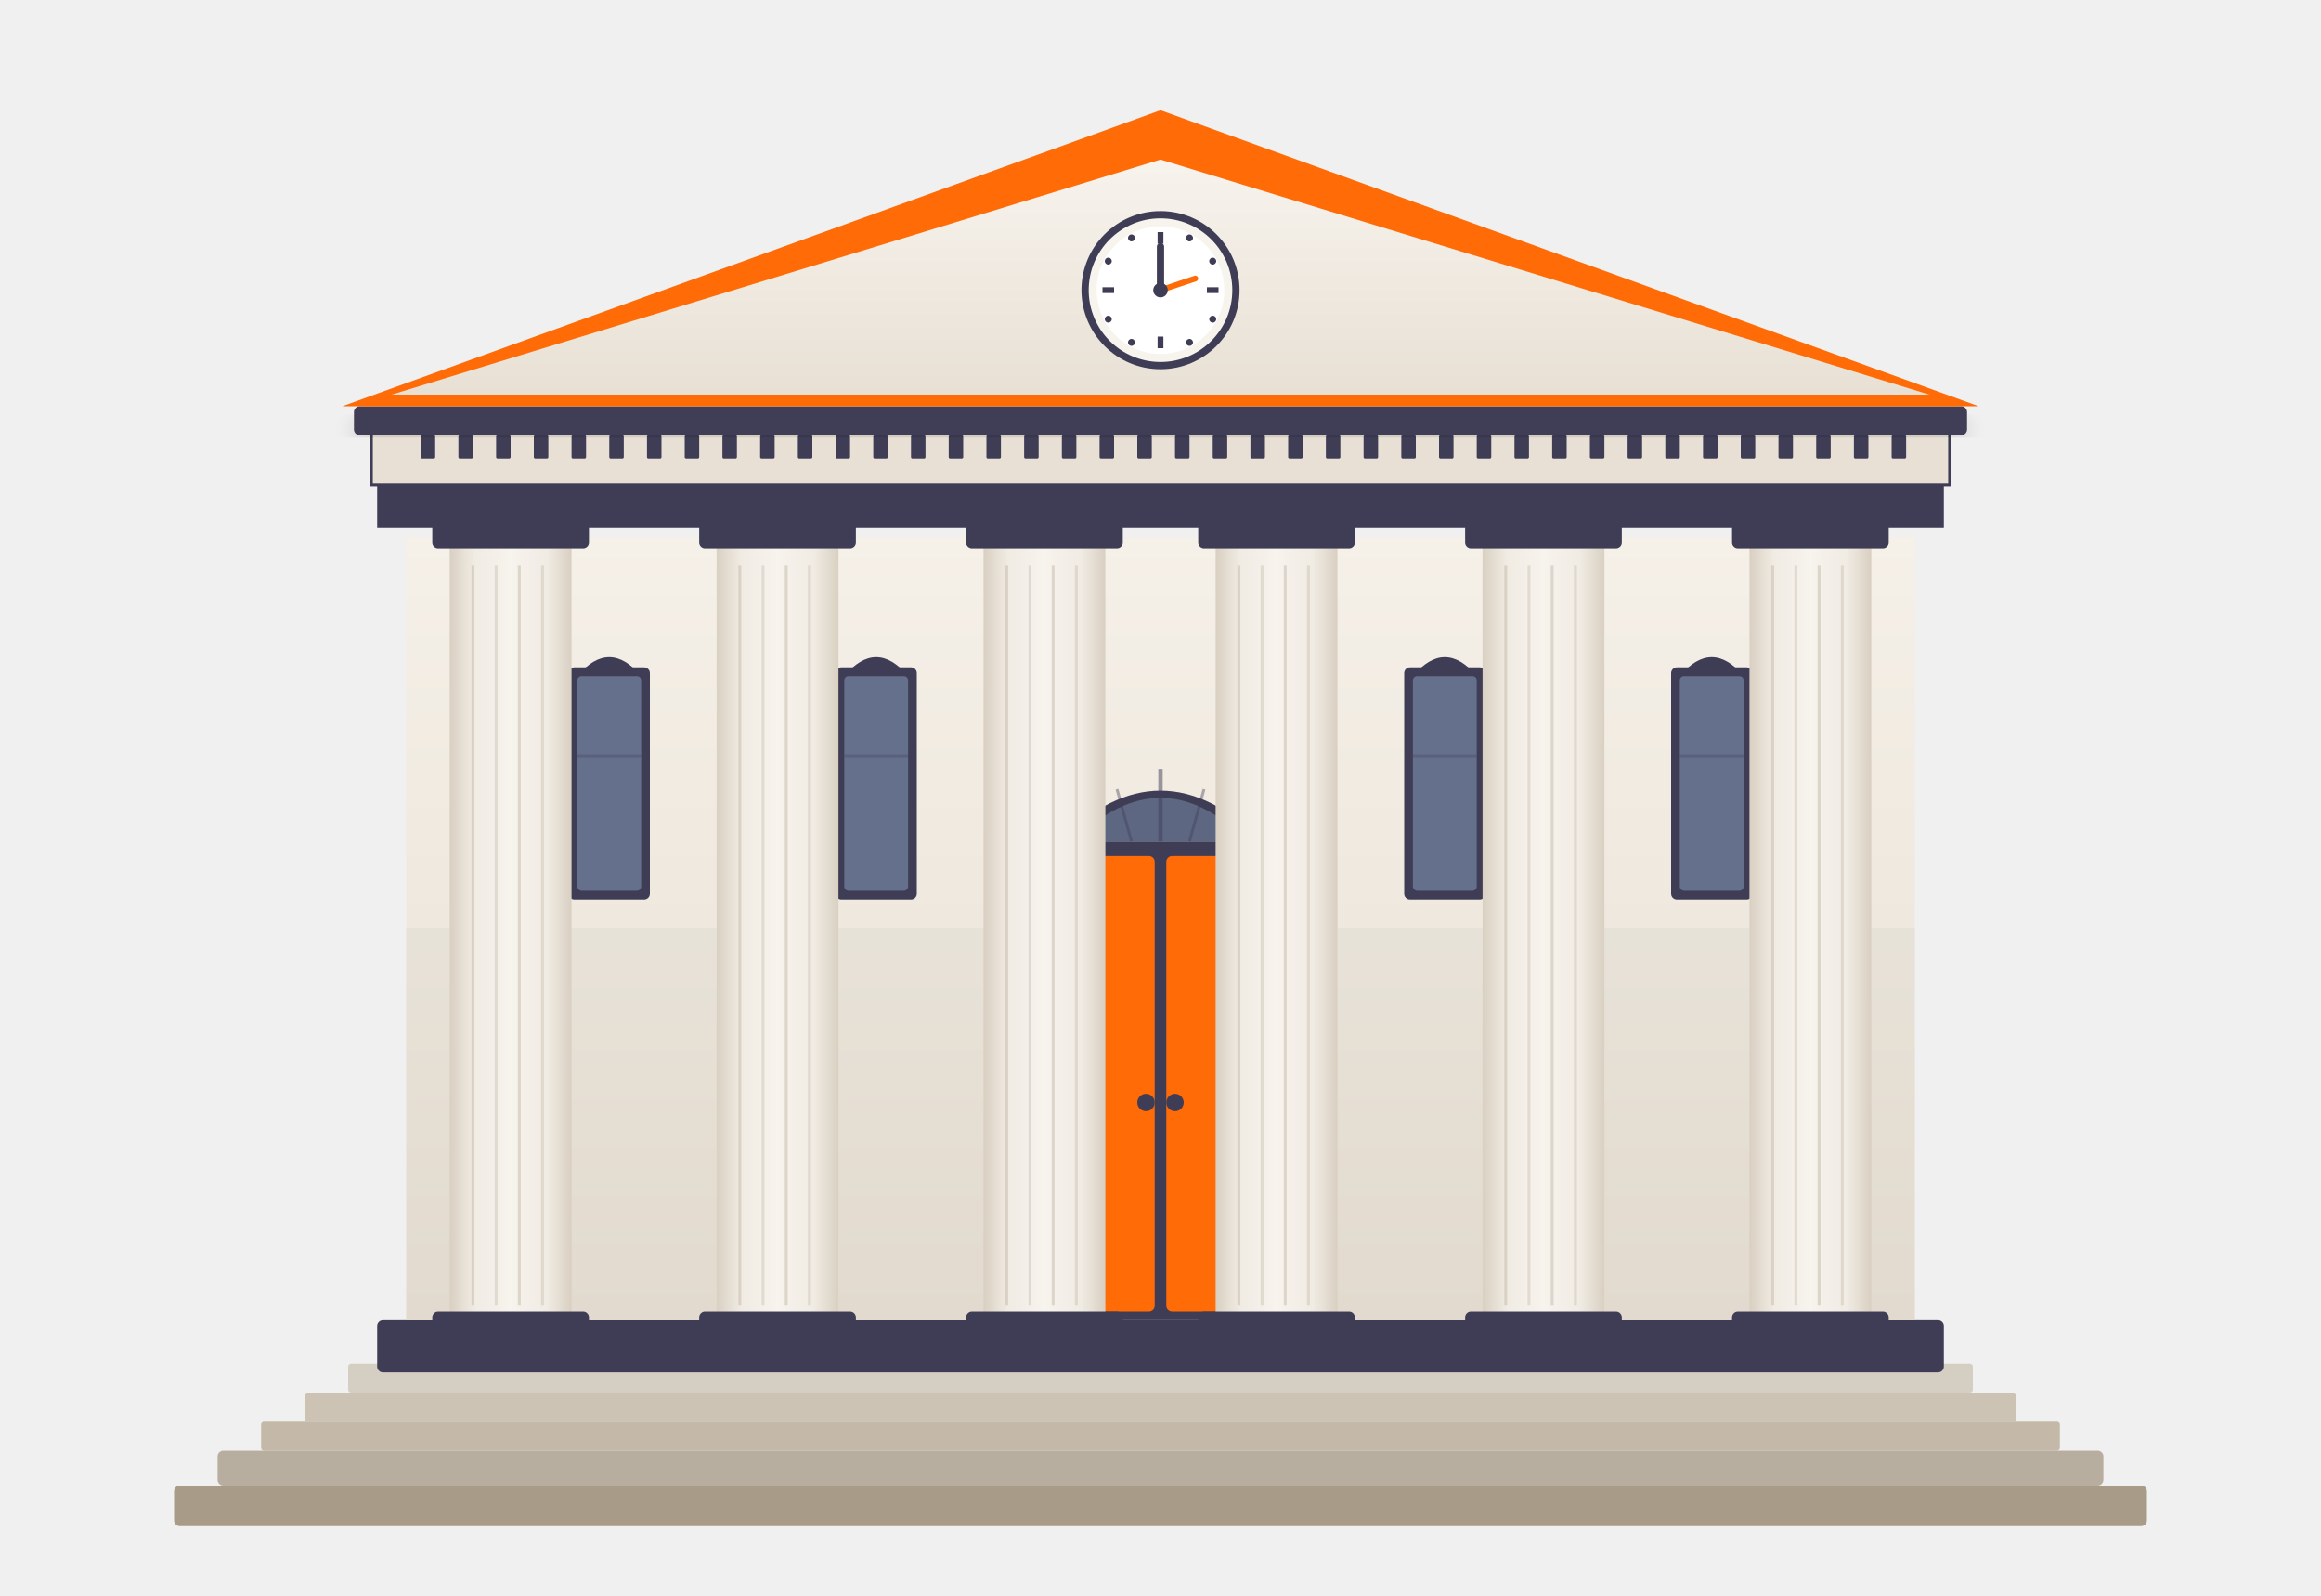
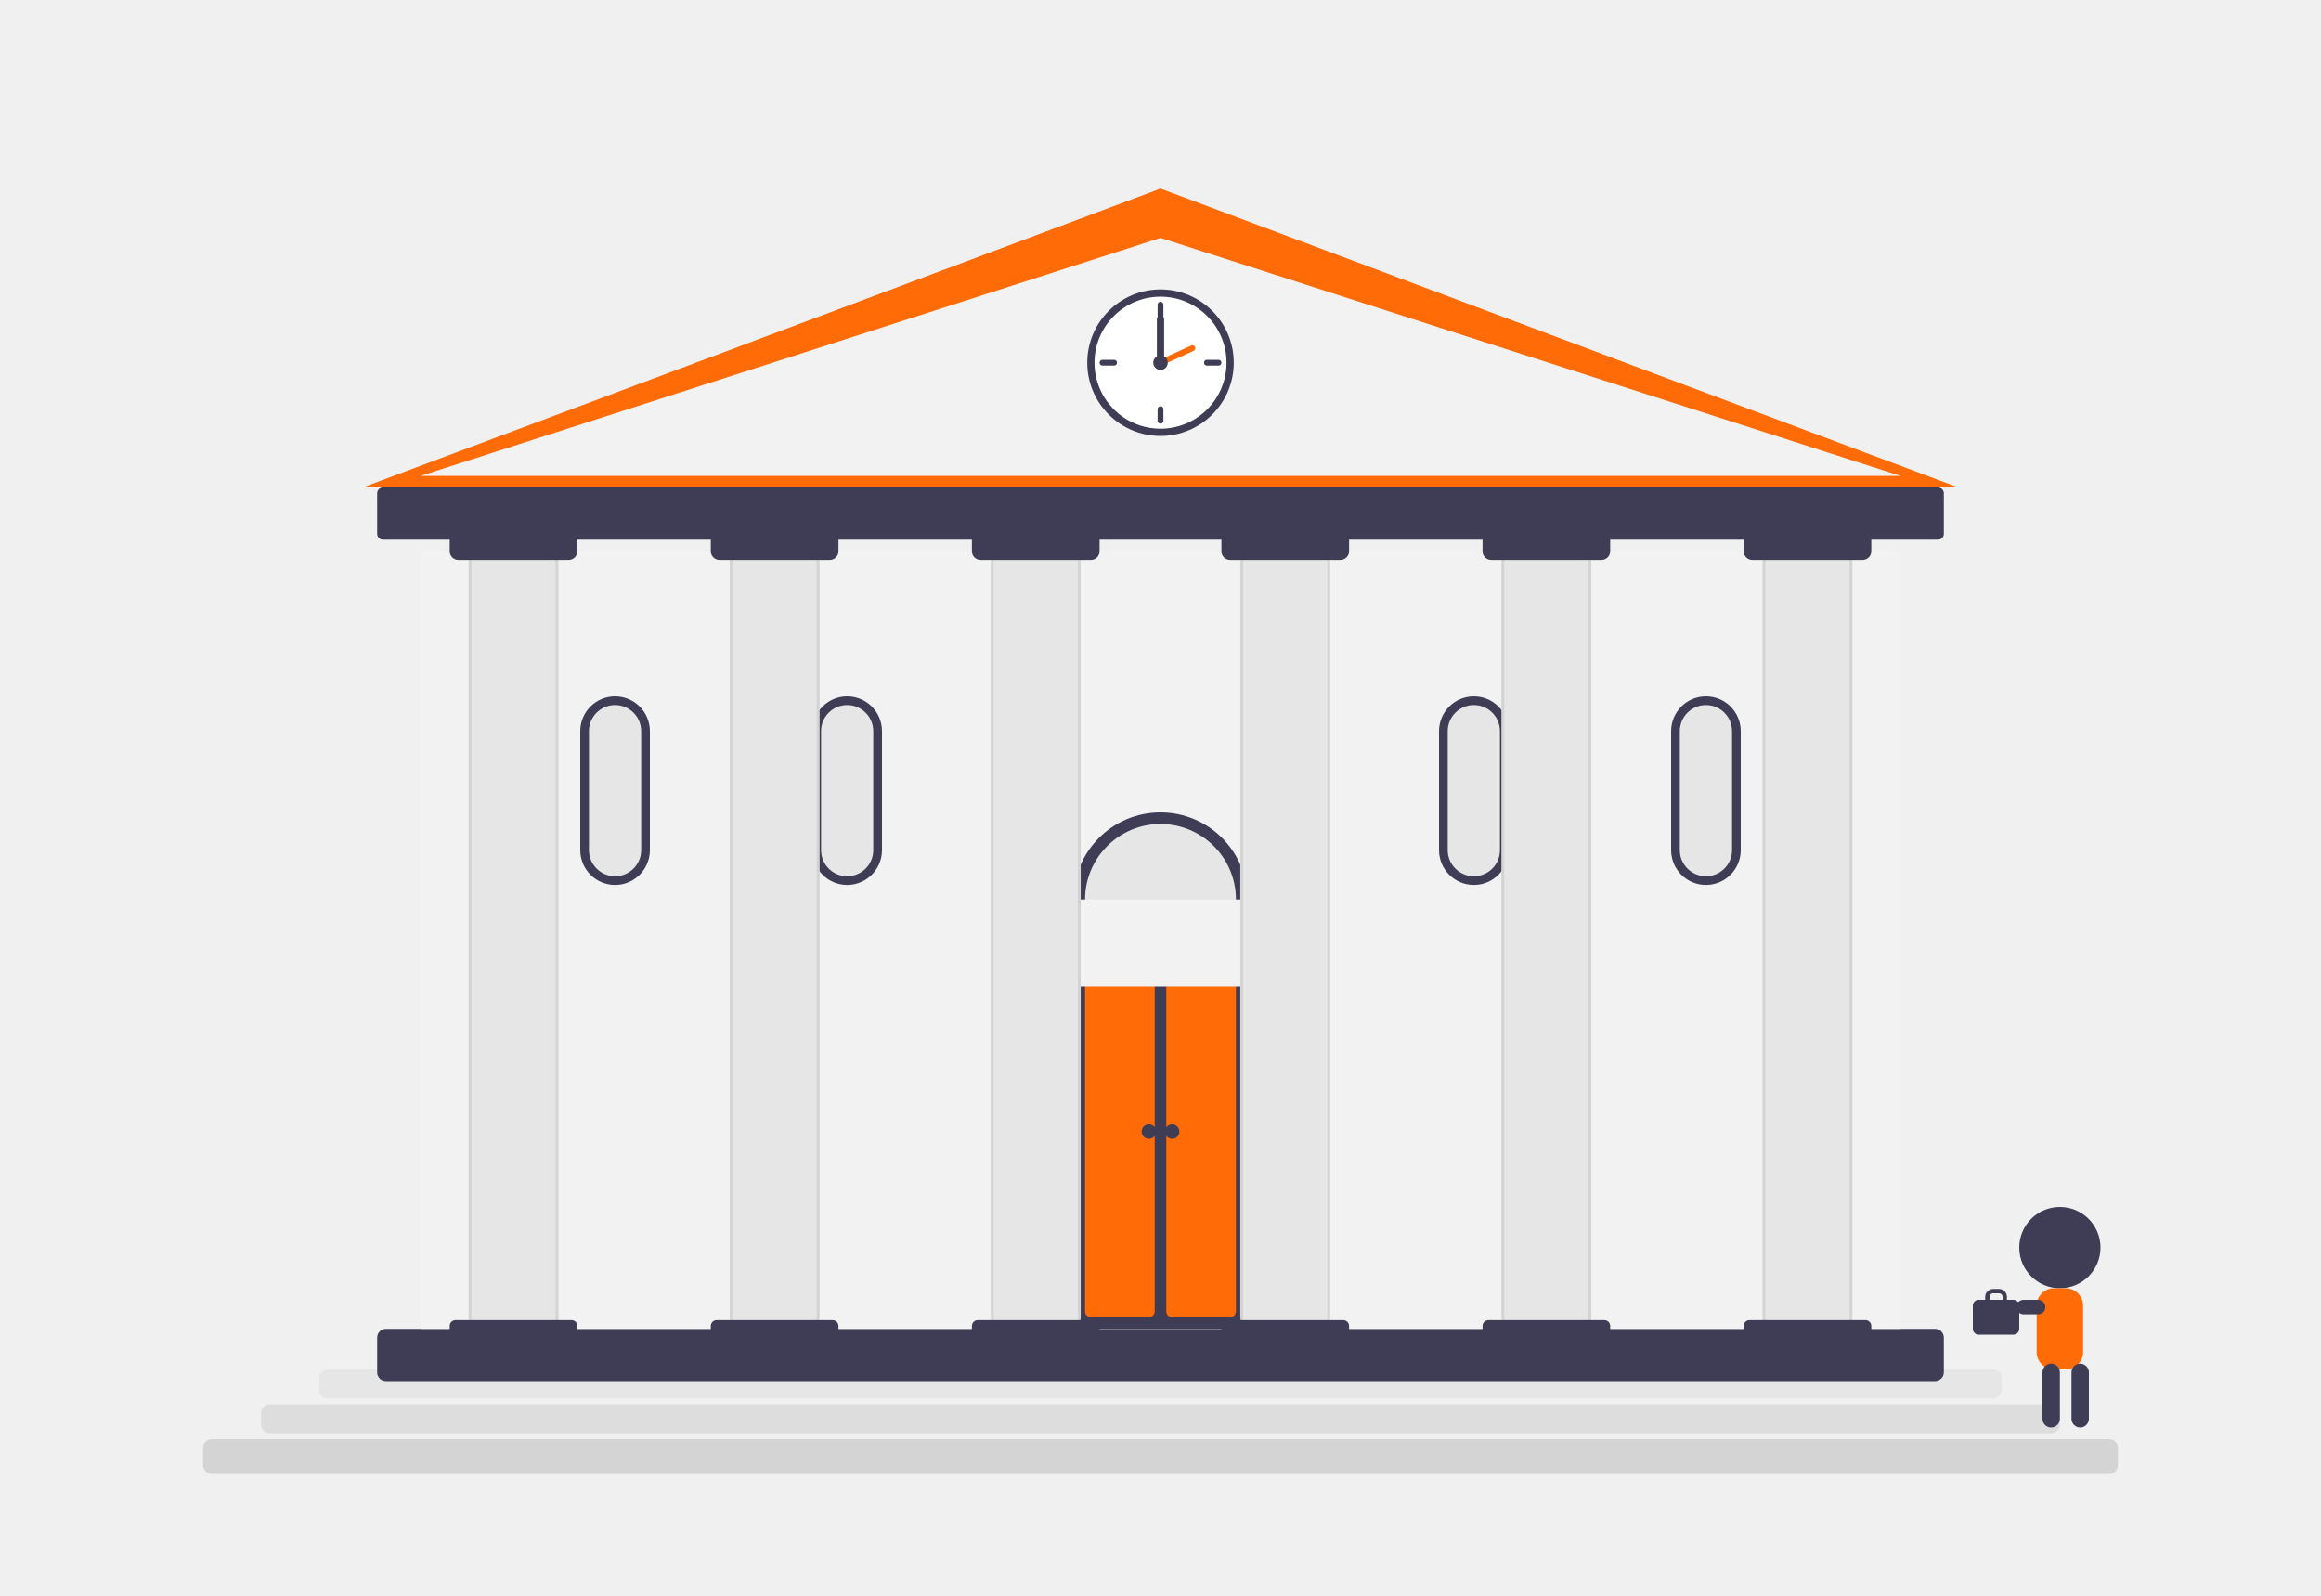
<svg xmlns="http://www.w3.org/2000/svg" width="800" height="550" viewBox="0 0 800 550" role="img">
-   <defs>
-     <linearGradient id="facadeGrad" x1="0" y1="0" x2="0" y2="1">
-       <stop offset="0%" stop-color="#f5f0e8" />
-       <stop offset="100%" stop-color="#e8e0d4" />
-     </linearGradient>
-     <linearGradient id="colGrad" x1="0" y1="0" x2="1" y2="0">
-       <stop offset="0%" stop-color="#d9d0c2" />
-       <stop offset="20%" stop-color="#f0ebe3" />
-       <stop offset="50%" stop-color="#f7f3ed" />
-       <stop offset="80%" stop-color="#f0ebe3" />
-       <stop offset="100%" stop-color="#d9d0c2" />
-     </linearGradient>
-     <linearGradient id="tympGrad" x1="0" y1="0" x2="0" y2="1">
-       <stop offset="0%" stop-color="#f7f3ed" />
-       <stop offset="100%" stop-color="#e8e0d4" />
-     </linearGradient>
-     <linearGradient id="stepGrad" x1="0" y1="0" x2="0" y2="1">
-       <stop offset="0%" stop-color="#e0d8cc" />
-       <stop offset="100%" stop-color="#ccc3b5" />
-     </linearGradient>
-     <filter id="shadow1" x="-2%" y="-2%" width="104%" height="110%">
-       <feDropShadow dx="0" dy="3" stdDeviation="3" flood-color="#000" flood-opacity="0.12" />
-     </filter>
-   </defs>
-   <rect x="120" y="470" width="560" height="10" rx="1" fill="#d5cec3" />
-   <rect x="105" y="480" width="590" height="10" rx="1" fill="#ccc3b5" />
-   <rect x="90" y="490" width="620" height="10" rx="1" fill="#c4b9a8" />
-   <rect x="75" y="500" width="650" height="12" rx="2" fill="#b8ae9f" />
-   <rect x="60" y="512" width="680" height="14" rx="2" fill="#a89b88" />
-   <rect x="130" y="455" width="540" height="18" rx="2" fill="#3f3d56" />
-   <rect x="140" y="185" width="520" height="270" rx="0" fill="url(#facadeGrad)" />
-   <rect x="140" y="320" width="520" height="135" rx="0" fill="#000" opacity="0.03" />
-   <rect x="196" y="230" width="28" height="80" rx="2" fill="#3f3d56" />
-   <rect x="199" y="233" width="22" height="74" rx="1.5" fill="#8ba4c4" opacity="0.5" />
-   <path d="M199,233 Q210,220 221,233" fill="#3f3d56" />
-   <rect x="199" y="260" width="22" height="1" fill="#3f3d56" opacity="0.3" />
-   <rect x="288" y="230" width="28" height="80" rx="2" fill="#3f3d56" />
-   <rect x="291" y="233" width="22" height="74" rx="1.5" fill="#8ba4c4" opacity="0.5" />
-   <path d="M291,233 Q302,220 313,233" fill="#3f3d56" />
-   <rect x="291" y="260" width="22" height="1" fill="#3f3d56" opacity="0.3" />
-   <rect x="484" y="230" width="28" height="80" rx="2" fill="#3f3d56" />
-   <rect x="487" y="233" width="22" height="74" rx="1.5" fill="#8ba4c4" opacity="0.5" />
-   <path d="M487,233 Q498,220 509,233" fill="#3f3d56" />
-   <rect x="487" y="260" width="22" height="1" fill="#3f3d56" opacity="0.3" />
-   <rect x="576" y="230" width="28" height="80" rx="2" fill="#3f3d56" />
-   <rect x="579" y="233" width="22" height="74" rx="1.5" fill="#8ba4c4" opacity="0.5" />
-   <path d="M579,233 Q590,220 601,233" fill="#3f3d56" />
-   <rect x="579" y="260" width="22" height="1" fill="#3f3d56" opacity="0.3" />
-   <rect x="365" y="290" width="70" height="165" rx="3" fill="#3f3d56" />
-   <rect x="370" y="295" width="28" height="157" rx="2" fill="#FF6B07" />
-   <rect x="402" y="295" width="28" height="157" rx="2" fill="#FF6B07" />
-   <circle cx="395" cy="380" r="3" fill="#3f3d56" />
-   <circle cx="405" cy="380" r="3" fill="#3f3d56" />
-   <path d="M365,290 Q400,255 435,290" fill="#3f3d56" />
-   <path d="M370,290 Q400,260 430,290" fill="#8ba4c4" opacity="0.4" />
-   <line x1="400" y1="265" x2="400" y2="290" stroke="#3f3d56" stroke-width="1.5" opacity="0.5" />
-   <line x1="385" y1="272" x2="390" y2="290" stroke="#3f3d56" stroke-width="1" opacity="0.4" />
-   <line x1="415" y1="272" x2="410" y2="290" stroke="#3f3d56" stroke-width="1" opacity="0.4" />
-   <rect x="155" y="185" width="42" height="270" rx="3" fill="url(#colGrad)" />
-   <line x1="163" y1="195" x2="163" y2="450" stroke="#c4b9a8" stroke-width="1" opacity="0.5" />
-   <line x1="171" y1="195" x2="171" y2="450" stroke="#c4b9a8" stroke-width="1" opacity="0.4" />
-   <line x1="179" y1="195" x2="179" y2="450" stroke="#c4b9a8" stroke-width="1" opacity="0.5" />
-   <line x1="187" y1="195" x2="187" y2="450" stroke="#c4b9a8" stroke-width="1" opacity="0.4" />
-   <rect x="247" y="185" width="42" height="270" rx="3" fill="url(#colGrad)" />
-   <line x1="255" y1="195" x2="255" y2="450" stroke="#c4b9a8" stroke-width="1" opacity="0.5" />
-   <line x1="263" y1="195" x2="263" y2="450" stroke="#c4b9a8" stroke-width="1" opacity="0.4" />
-   <line x1="271" y1="195" x2="271" y2="450" stroke="#c4b9a8" stroke-width="1" opacity="0.5" />
-   <line x1="279" y1="195" x2="279" y2="450" stroke="#c4b9a8" stroke-width="1" opacity="0.4" />
-   <rect x="339" y="185" width="42" height="270" rx="3" fill="url(#colGrad)" />
-   <line x1="347" y1="195" x2="347" y2="450" stroke="#c4b9a8" stroke-width="1" opacity="0.5" />
-   <line x1="355" y1="195" x2="355" y2="450" stroke="#c4b9a8" stroke-width="1" opacity="0.4" />
-   <line x1="363" y1="195" x2="363" y2="450" stroke="#c4b9a8" stroke-width="1" opacity="0.5" />
-   <line x1="371" y1="195" x2="371" y2="450" stroke="#c4b9a8" stroke-width="1" opacity="0.4" />
-   <rect x="419" y="185" width="42" height="270" rx="3" fill="url(#colGrad)" />
-   <line x1="427" y1="195" x2="427" y2="450" stroke="#c4b9a8" stroke-width="1" opacity="0.5" />
-   <line x1="435" y1="195" x2="435" y2="450" stroke="#c4b9a8" stroke-width="1" opacity="0.4" />
-   <line x1="443" y1="195" x2="443" y2="450" stroke="#c4b9a8" stroke-width="1" opacity="0.5" />
-   <line x1="451" y1="195" x2="451" y2="450" stroke="#c4b9a8" stroke-width="1" opacity="0.4" />
-   <rect x="511" y="185" width="42" height="270" rx="3" fill="url(#colGrad)" />
-   <line x1="519" y1="195" x2="519" y2="450" stroke="#c4b9a8" stroke-width="1" opacity="0.5" />
-   <line x1="527" y1="195" x2="527" y2="450" stroke="#c4b9a8" stroke-width="1" opacity="0.4" />
-   <line x1="535" y1="195" x2="535" y2="450" stroke="#c4b9a8" stroke-width="1" opacity="0.5" />
-   <line x1="543" y1="195" x2="543" y2="450" stroke="#c4b9a8" stroke-width="1" opacity="0.4" />
-   <rect x="603" y="185" width="42" height="270" rx="3" fill="url(#colGrad)" />
-   <line x1="611" y1="195" x2="611" y2="450" stroke="#c4b9a8" stroke-width="1" opacity="0.5" />
-   <line x1="619" y1="195" x2="619" y2="450" stroke="#c4b9a8" stroke-width="1" opacity="0.4" />
-   <line x1="627" y1="195" x2="627" y2="450" stroke="#c4b9a8" stroke-width="1" opacity="0.5" />
-   <line x1="635" y1="195" x2="635" y2="450" stroke="#c4b9a8" stroke-width="1" opacity="0.4" />
-   <rect x="149" y="179" width="54" height="10" rx="2" fill="#3f3d56" />
-   <rect x="241" y="179" width="54" height="10" rx="2" fill="#3f3d56" />
-   <rect x="333" y="179" width="54" height="10" rx="2" fill="#3f3d56" />
-   <rect x="413" y="179" width="54" height="10" rx="2" fill="#3f3d56" />
-   <rect x="505" y="179" width="54" height="10" rx="2" fill="#3f3d56" />
-   <rect x="597" y="179" width="54" height="10" rx="2" fill="#3f3d56" />
-   <rect x="149" y="452" width="54" height="6" rx="2" fill="#3f3d56" />
-   <rect x="241" y="452" width="54" height="6" rx="2" fill="#3f3d56" />
-   <rect x="333" y="452" width="54" height="6" rx="2" fill="#3f3d56" />
-   <rect x="413" y="452" width="54" height="6" rx="2" fill="#3f3d56" />
-   <rect x="505" y="452" width="54" height="6" rx="2" fill="#3f3d56" />
-   <rect x="597" y="452" width="54" height="6" rx="2" fill="#3f3d56" />
-   <rect x="130" y="164" width="540" height="18" rx="0" fill="#3f3d56" />
-   <rect x="128" y="147" width="544" height="20" rx="0" fill="#e8e0d4" stroke="#3f3d56" stroke-width="1" />
-   <g fill="#3f3d56">
-     <rect x="145" y="150" width="5" height="8" rx="0.5" />
-     <rect x="158" y="150" width="5" height="8" rx="0.5" />
-     <rect x="171" y="150" width="5" height="8" rx="0.5" />
-     <rect x="184" y="150" width="5" height="8" rx="0.5" />
-     <rect x="197" y="150" width="5" height="8" rx="0.5" />
-     <rect x="210" y="150" width="5" height="8" rx="0.5" />
-     <rect x="223" y="150" width="5" height="8" rx="0.5" />
-     <rect x="236" y="150" width="5" height="8" rx="0.5" />
-     <rect x="249" y="150" width="5" height="8" rx="0.5" />
-     <rect x="262" y="150" width="5" height="8" rx="0.5" />
-     <rect x="275" y="150" width="5" height="8" rx="0.5" />
-     <rect x="288" y="150" width="5" height="8" rx="0.5" />
-     <rect x="301" y="150" width="5" height="8" rx="0.5" />
-     <rect x="314" y="150" width="5" height="8" rx="0.5" />
-     <rect x="327" y="150" width="5" height="8" rx="0.5" />
-     <rect x="340" y="150" width="5" height="8" rx="0.5" />
-     <rect x="353" y="150" width="5" height="8" rx="0.5" />
-     <rect x="366" y="150" width="5" height="8" rx="0.5" />
-     <rect x="379" y="150" width="5" height="8" rx="0.5" />
-     <rect x="392" y="150" width="5" height="8" rx="0.5" />
-     <rect x="405" y="150" width="5" height="8" rx="0.5" />
-     <rect x="418" y="150" width="5" height="8" rx="0.5" />
-     <rect x="431" y="150" width="5" height="8" rx="0.5" />
-     <rect x="444" y="150" width="5" height="8" rx="0.5" />
-     <rect x="457" y="150" width="5" height="8" rx="0.5" />
-     <rect x="470" y="150" width="5" height="8" rx="0.5" />
-     <rect x="483" y="150" width="5" height="8" rx="0.5" />
-     <rect x="496" y="150" width="5" height="8" rx="0.5" />
-     <rect x="509" y="150" width="5" height="8" rx="0.5" />
-     <rect x="522" y="150" width="5" height="8" rx="0.5" />
-     <rect x="535" y="150" width="5" height="8" rx="0.5" />
-     <rect x="548" y="150" width="5" height="8" rx="0.5" />
-     <rect x="561" y="150" width="5" height="8" rx="0.5" />
-     <rect x="574" y="150" width="5" height="8" rx="0.5" />
-     <rect x="587" y="150" width="5" height="8" rx="0.5" />
-     <rect x="600" y="150" width="5" height="8" rx="0.5" />
-     <rect x="613" y="150" width="5" height="8" rx="0.5" />
-     <rect x="626" y="150" width="5" height="8" rx="0.5" />
-     <rect x="639" y="150" width="5" height="8" rx="0.5" />
-     <rect x="652" y="150" width="5" height="8" rx="0.5" />
-   </g>
-   <rect x="122" y="140" width="556" height="10" rx="2" fill="#3f3d56" filter="url(#shadow1)" />
-   <polygon points="400,38 118,140 682,140" fill="#FF6B07" />
-   <polygon points="400,55 135,136 665,136" fill="url(#tympGrad)" />
-   <circle cx="400" cy="100" r="26" fill="#f7f3ed" stroke="#3f3d56" stroke-width="2.5" />
-   <circle cx="400" cy="100" r="22" fill="#fff" />
-   <line x1="400" y1="80" x2="400" y2="84" stroke="#3f3d56" stroke-width="2" />
-   <line x1="400" y1="116" x2="400" y2="120" stroke="#3f3d56" stroke-width="2" />
-   <line x1="380" y1="100" x2="384" y2="100" stroke="#3f3d56" stroke-width="2" />
-   <line x1="416" y1="100" x2="420" y2="100" stroke="#3f3d56" stroke-width="2" />
-   <circle cx="410" cy="82" r="1.2" fill="#3f3d56" />
-   <circle cx="418" cy="90" r="1.2" fill="#3f3d56" />
-   <circle cx="418" cy="110" r="1.2" fill="#3f3d56" />
-   <circle cx="410" cy="118" r="1.2" fill="#3f3d56" />
-   <circle cx="390" cy="118" r="1.2" fill="#3f3d56" />
-   <circle cx="382" cy="110" r="1.2" fill="#3f3d56" />
-   <circle cx="382" cy="90" r="1.2" fill="#3f3d56" />
-   <circle cx="390" cy="82" r="1.2" fill="#3f3d56" />
-   <line x1="400" y1="100" x2="400" y2="85" stroke="#3f3d56" stroke-width="2.5" stroke-linecap="round" />
-   <line x1="400" y1="100" x2="412" y2="96" stroke="#FF6B07" stroke-width="2" stroke-linecap="round" />
-   <circle cx="400" cy="100" r="2.5" fill="#3f3d56" />
+   <rect x="110" y="472" width="580" height="10" rx="3" fill="#e6e6e6" />
+   <rect x="90" y="484" width="620" height="10" rx="3" fill="#ddd" />
+   <rect x="70" y="496" width="660" height="12" rx="3" fill="#d4d4d4" />
+   <rect x="130" y="458" width="540" height="18" rx="3" fill="#3f3d56" />
+   <rect x="145" y="190" width="510" height="268" fill="#f2f2f2" />
+   <rect x="200" y="240" width="24" height="65" rx="12" fill="#3f3d56" />
+   <rect x="203" y="243" width="18" height="59" rx="9" fill="#e6e6e6" />
+   <rect x="280" y="240" width="24" height="65" rx="12" fill="#3f3d56" />
+   <rect x="283" y="243" width="18" height="59" rx="9" fill="#e6e6e6" />
+   <rect x="496" y="240" width="24" height="65" rx="12" fill="#3f3d56" />
+   <rect x="499" y="243" width="18" height="59" rx="9" fill="#e6e6e6" />
+   <rect x="576" y="240" width="24" height="65" rx="12" fill="#3f3d56" />
+   <rect x="579" y="243" width="18" height="59" rx="9" fill="#e6e6e6" />
+   <rect x="370" y="310" width="60" height="148" rx="4" fill="#3f3d56" />
+   <rect x="374" y="314" width="24" height="140" rx="2" fill="#FF6B07" />
+   <rect x="402" y="314" width="24" height="140" rx="2" fill="#FF6B07" />
+   <circle cx="400" cy="310" r="30" fill="#3f3d56" />
+   <circle cx="400" cy="310" r="26" fill="#e6e6e6" />
+   <rect x="370" y="310" width="60" height="30" fill="#f2f2f2" />
+   <circle cx="396" cy="390" r="2.5" fill="#3f3d56" />
+   <circle cx="404" cy="390" r="2.5" fill="#3f3d56" />
+   <rect x="162" y="190" width="30" height="268" rx="4" fill="#e6e6e6" stroke="#d4d4d4" stroke-width="1" />
+   <rect x="252" y="190" width="30" height="268" rx="4" fill="#e6e6e6" stroke="#d4d4d4" stroke-width="1" />
+   <rect x="342" y="190" width="30" height="268" rx="4" fill="#e6e6e6" stroke="#d4d4d4" stroke-width="1" />
+   <rect x="428" y="190" width="30" height="268" rx="4" fill="#e6e6e6" stroke="#d4d4d4" stroke-width="1" />
+   <rect x="518" y="190" width="30" height="268" rx="4" fill="#e6e6e6" stroke="#d4d4d4" stroke-width="1" />
+   <rect x="608" y="190" width="30" height="268" rx="4" fill="#e6e6e6" stroke="#d4d4d4" stroke-width="1" />
+   <rect x="155" y="183" width="44" height="10" rx="3" fill="#3f3d56" />
+   <rect x="245" y="183" width="44" height="10" rx="3" fill="#3f3d56" />
+   <rect x="335" y="183" width="44" height="10" rx="3" fill="#3f3d56" />
+   <rect x="421" y="183" width="44" height="10" rx="3" fill="#3f3d56" />
+   <rect x="511" y="183" width="44" height="10" rx="3" fill="#3f3d56" />
+   <rect x="601" y="183" width="44" height="10" rx="3" fill="#3f3d56" />
+   <rect x="155" y="455" width="44" height="6" rx="2" fill="#3f3d56" />
+   <rect x="245" y="455" width="44" height="6" rx="2" fill="#3f3d56" />
+   <rect x="335" y="455" width="44" height="6" rx="2" fill="#3f3d56" />
+   <rect x="421" y="455" width="44" height="6" rx="2" fill="#3f3d56" />
+   <rect x="511" y="455" width="44" height="6" rx="2" fill="#3f3d56" />
+   <rect x="601" y="455" width="44" height="6" rx="2" fill="#3f3d56" />
+   <rect x="130" y="168" width="540" height="18" rx="2" fill="#3f3d56" />
+   <polygon points="400,65 125,168 675,168" fill="#FF6B07" />
+   <polygon points="400,82 145,164 655,164" fill="#f2f2f2" />
+   <circle cx="400" cy="125" r="24" fill="#fff" stroke="#3f3d56" stroke-width="2.5" />
+   <line x1="400" y1="105" x2="400" y2="109" stroke="#3f3d56" stroke-width="2" stroke-linecap="round" />
+   <line x1="400" y1="141" x2="400" y2="145" stroke="#3f3d56" stroke-width="2" stroke-linecap="round" />
+   <line x1="380" y1="125" x2="384" y2="125" stroke="#3f3d56" stroke-width="2" stroke-linecap="round" />
+   <line x1="416" y1="125" x2="420" y2="125" stroke="#3f3d56" stroke-width="2" stroke-linecap="round" />
+   <line x1="400" y1="125" x2="400" y2="110" stroke="#3f3d56" stroke-width="2.5" stroke-linecap="round" />
+   <line x1="400" y1="125" x2="411" y2="120" stroke="#FF6B07" stroke-width="2" stroke-linecap="round" />
+   <circle cx="400" cy="125" r="2.5" fill="#3f3d56" />
+   <circle cx="710" cy="430" r="14" fill="#3f3d56" />
+   <rect x="702" y="444" width="16" height="28" rx="6" fill="#FF6B07" />
+   <rect x="704" y="470" width="6" height="22" rx="3" fill="#3f3d56" />
+   <rect x="714" y="470" width="6" height="22" rx="3" fill="#3f3d56" />
+   <rect x="695" y="448" width="10" height="5" rx="2.5" fill="#3f3d56" />
+   <rect x="680" y="448" width="16" height="12" rx="2" fill="#3f3d56" />
+   <rect x="685" y="445" width="6" height="5" rx="2" fill="none" stroke="#3f3d56" stroke-width="1.5" />
</svg>
